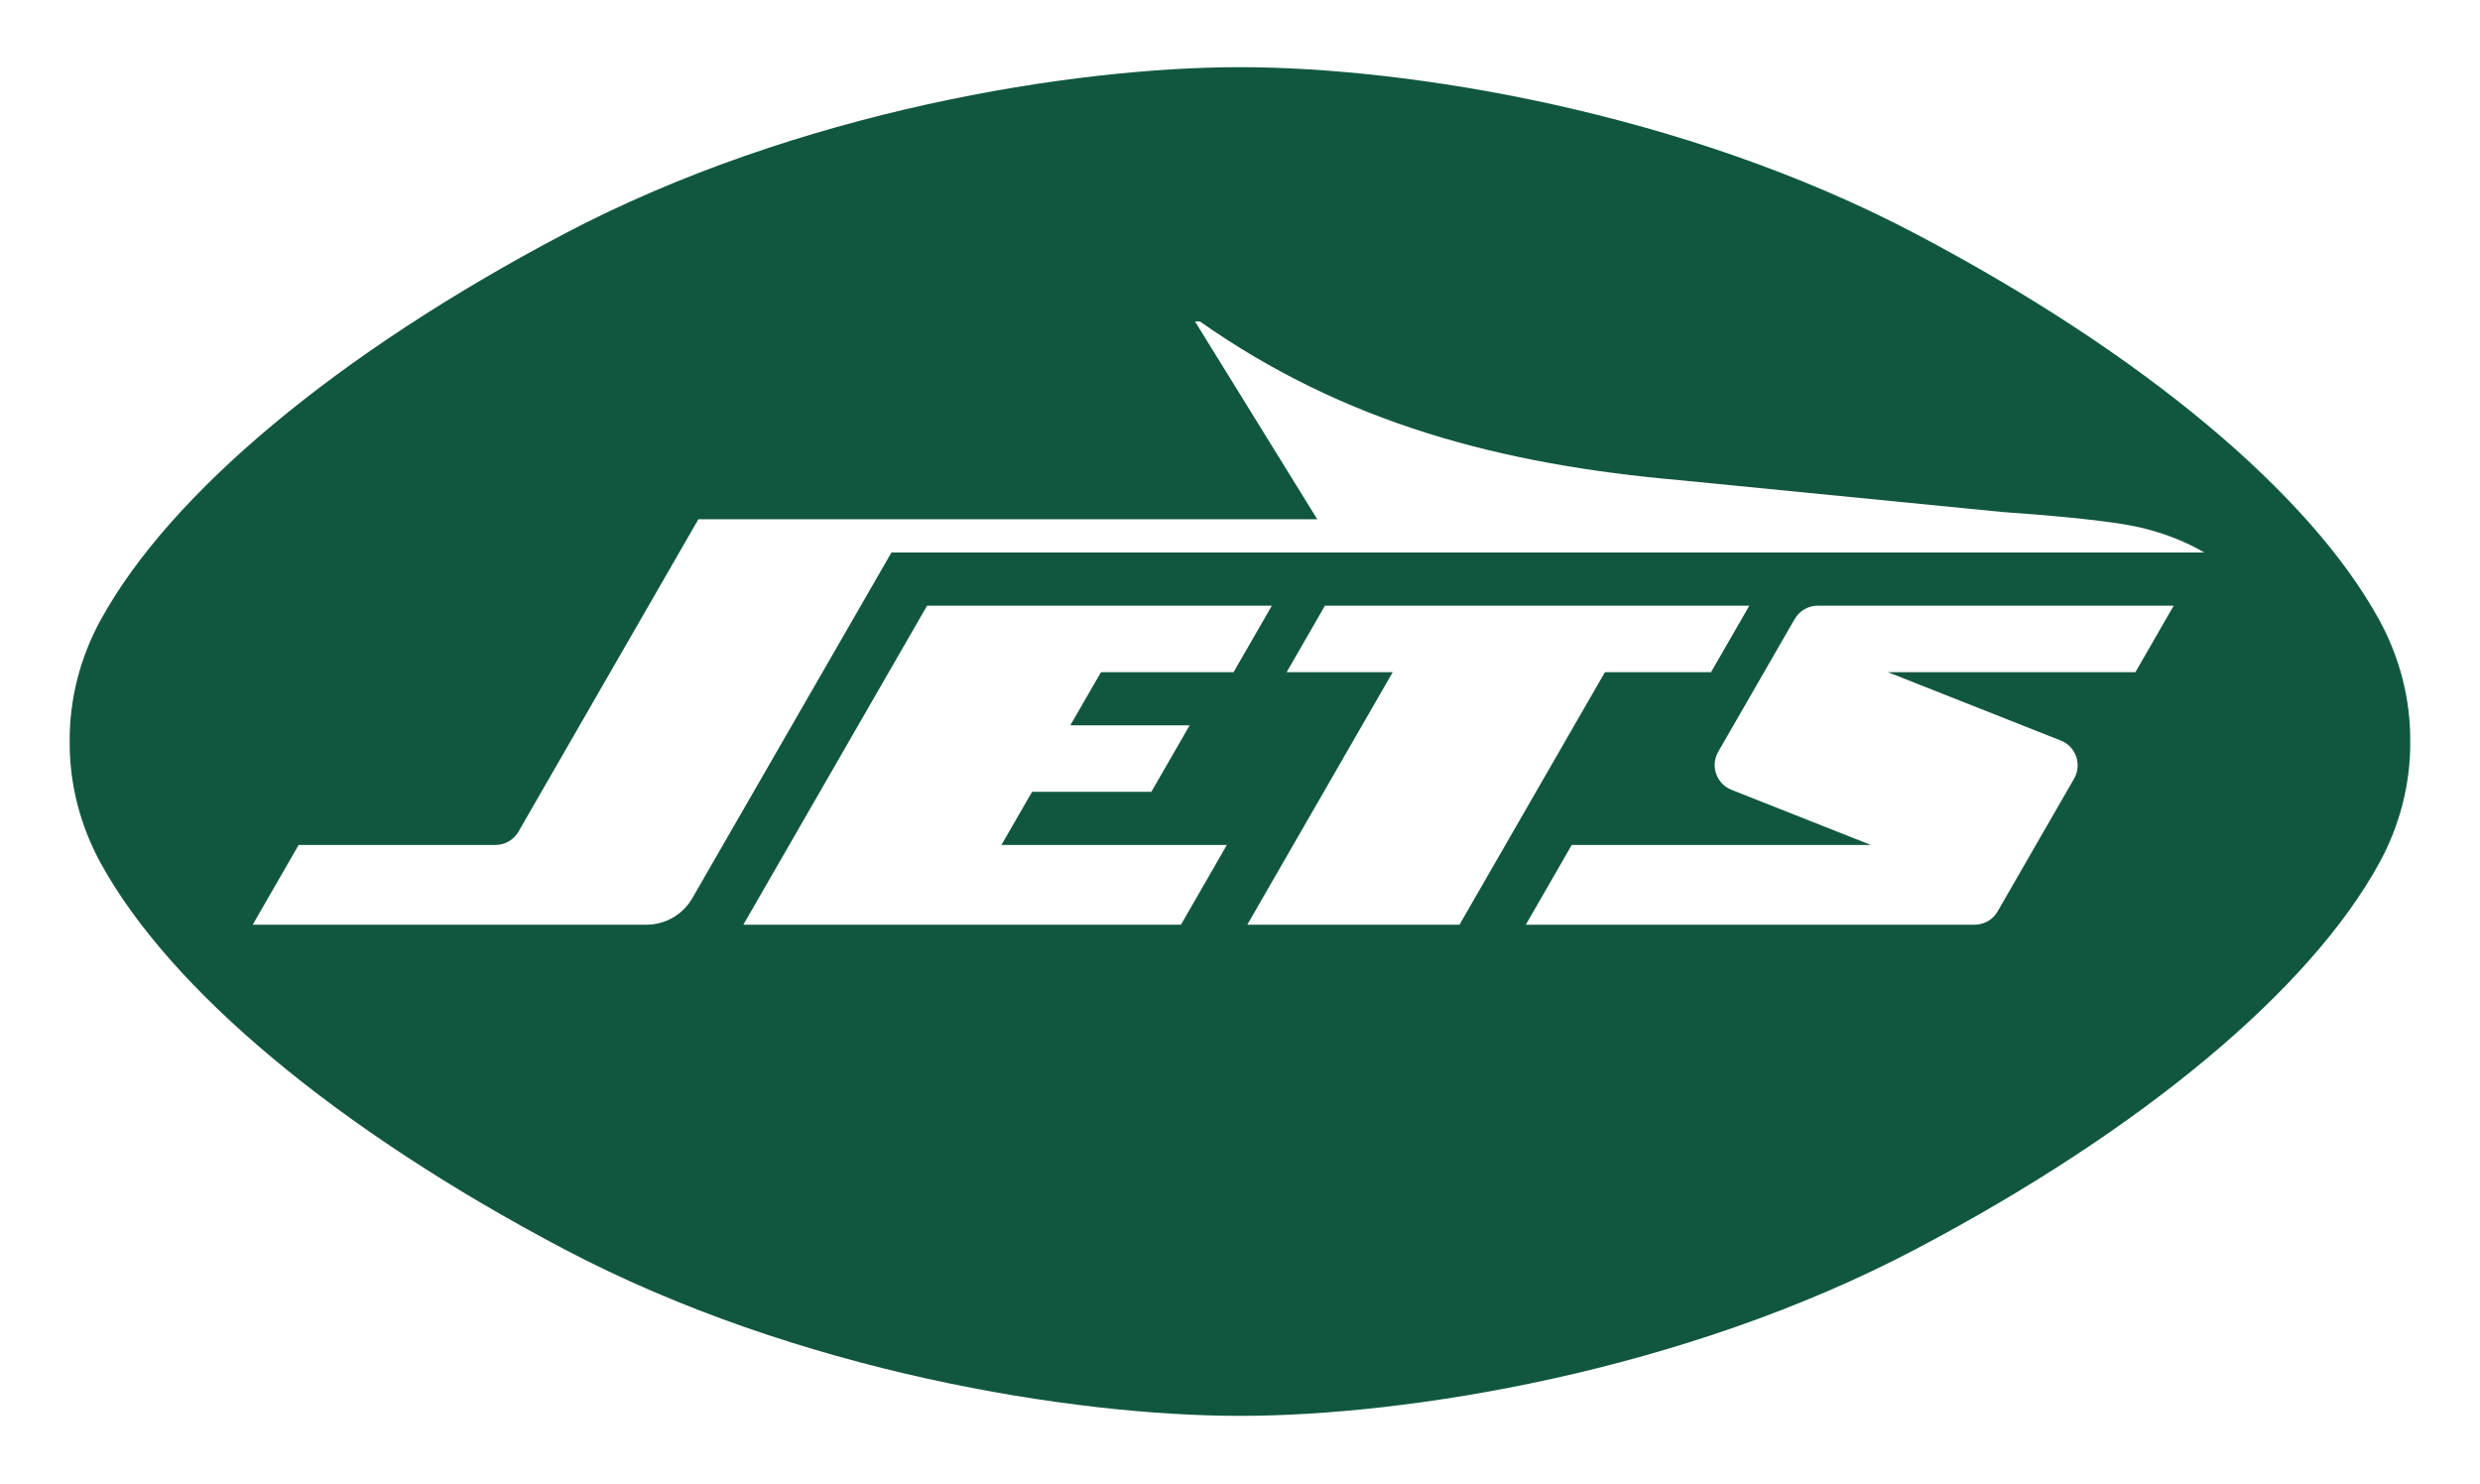
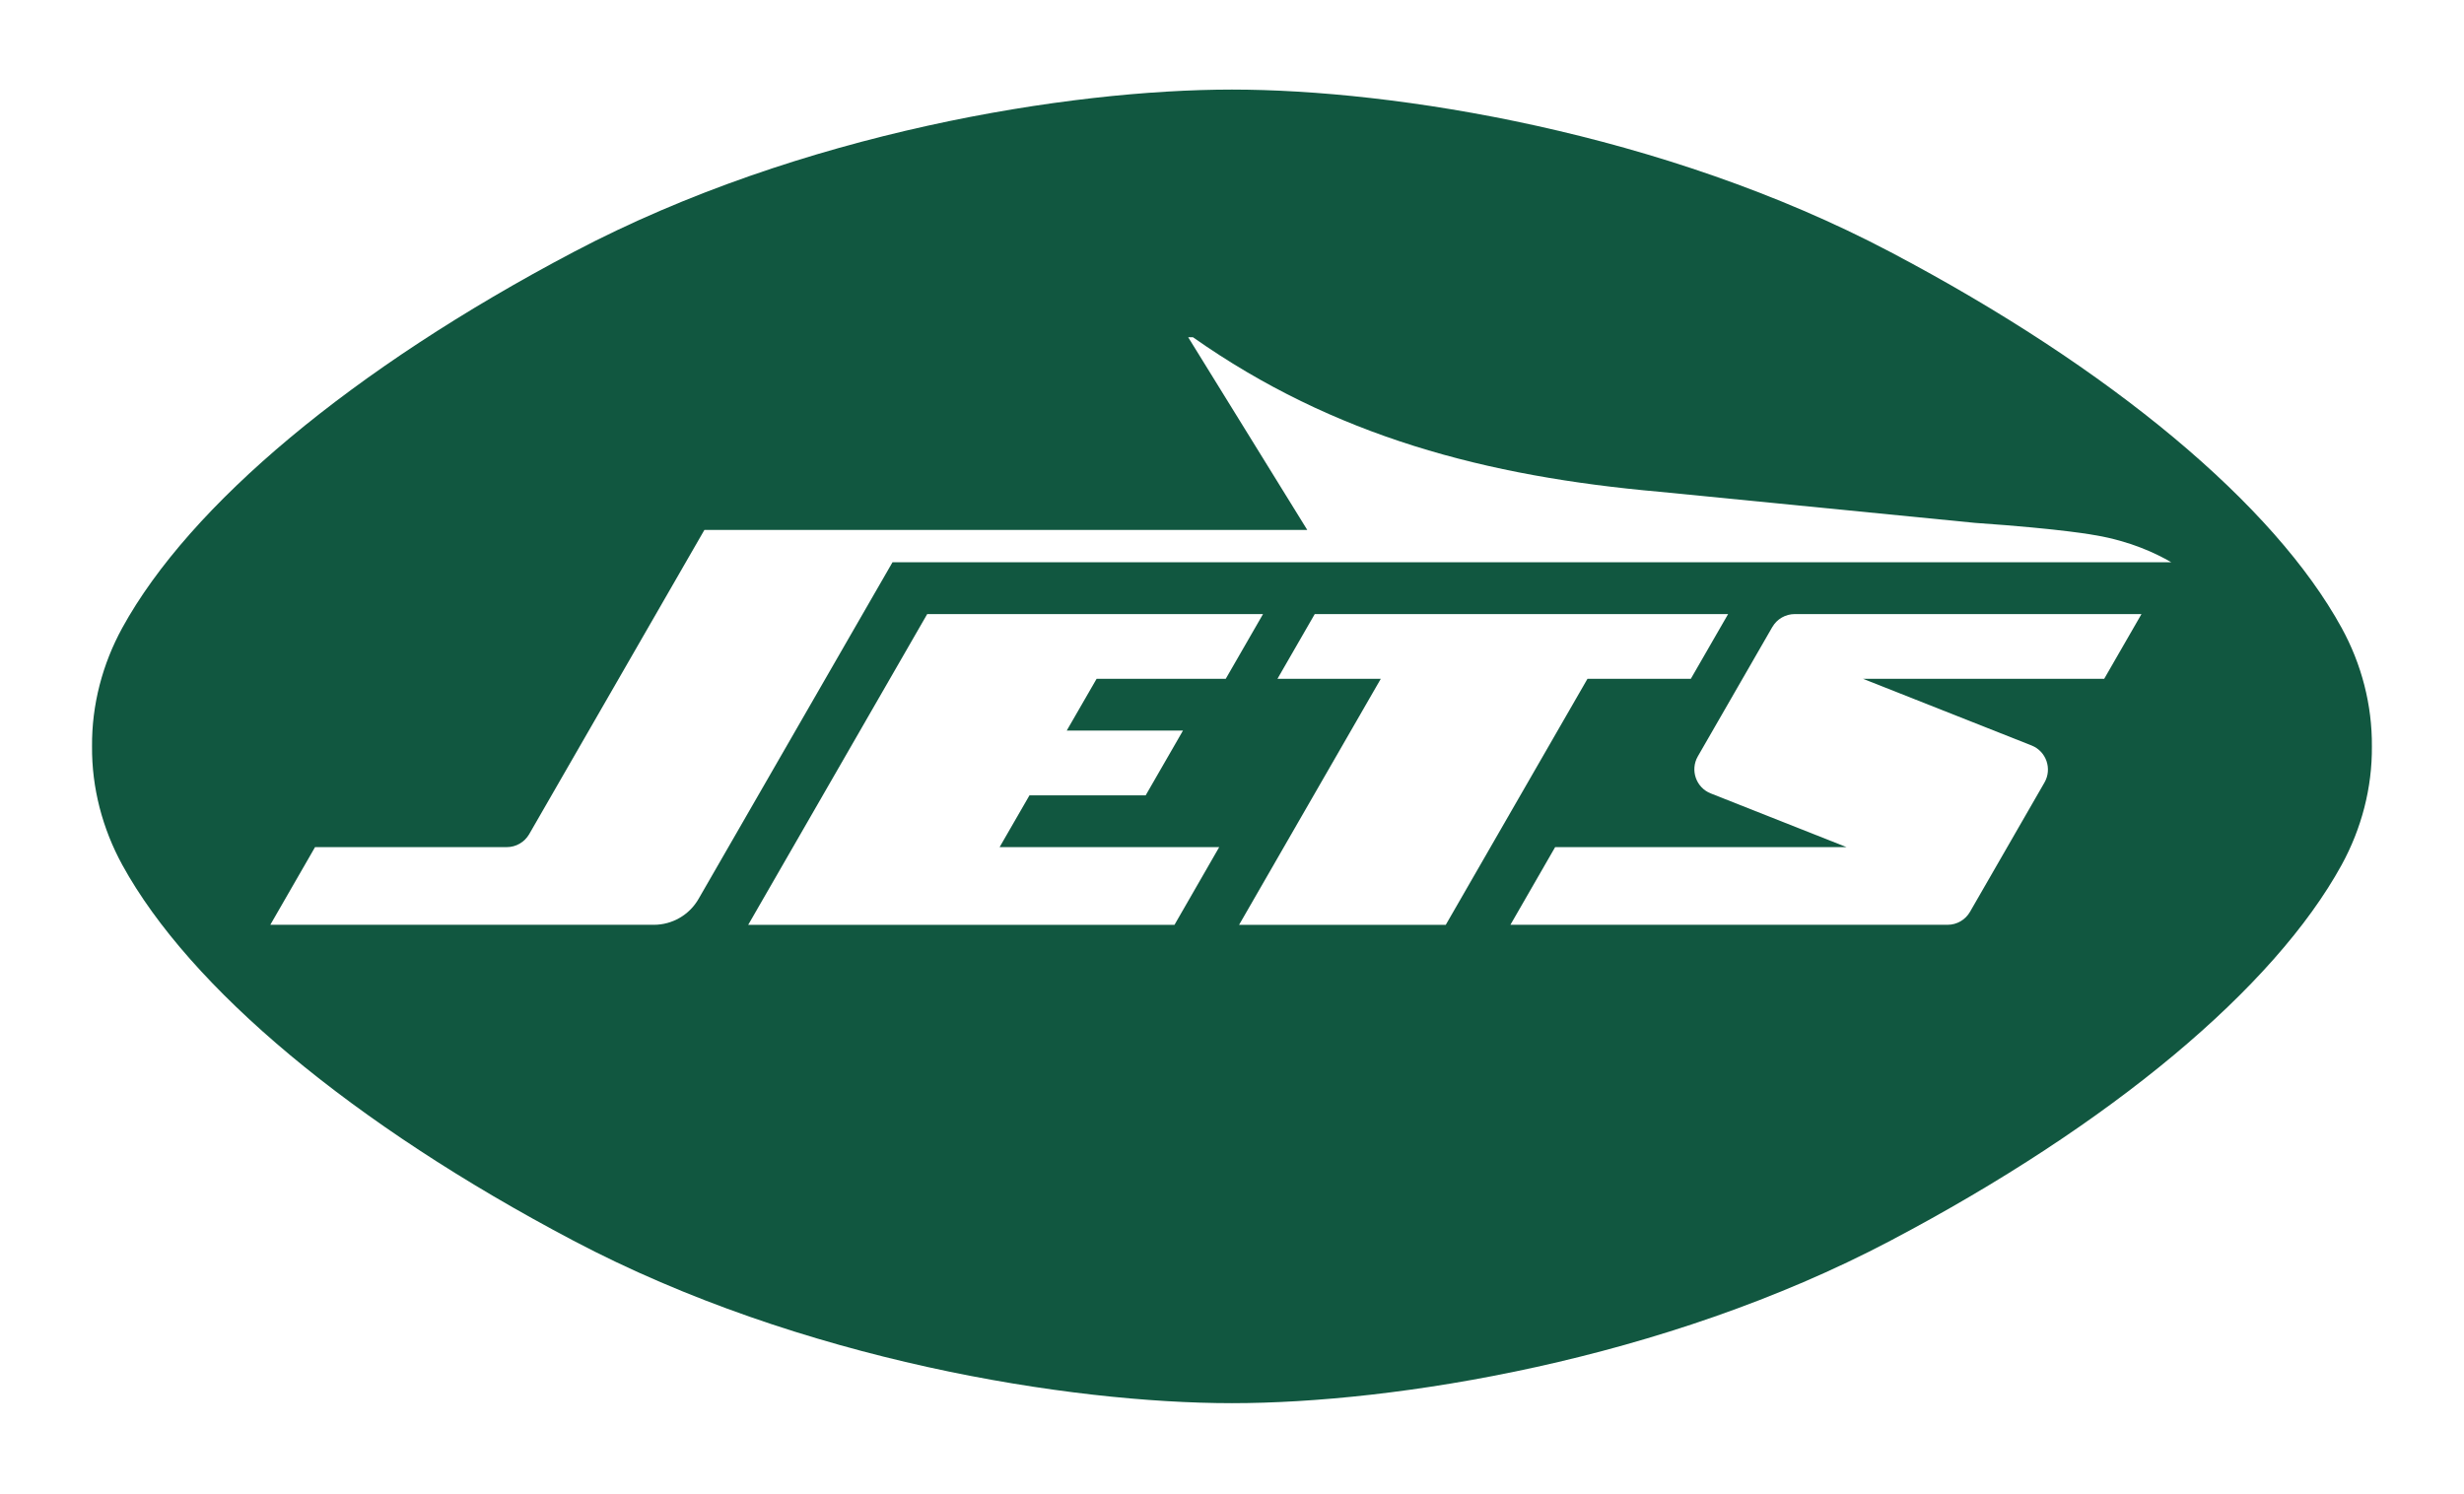
- <svg xmlns="http://www.w3.org/2000/svg" width="408" height="244" viewBox="0 0 408 244" version="1.1">
+ <svg xmlns="http://www.w3.org/2000/svg" viewBox="-4.08 -4.08 416.16 252.28" width="416.16" height="252.28" version="1.1">
  <defs />
  <g transform="scale(1,0.2054359)">
    <path d="m 203.996,1187.7 c -28.642,0 -76.401,-36.71 -116.736,-140.24 C 47.782,946.16 19.082,828.65 6.443,716.52 2.168,678.57 -0.06,636.16 -0.004,593.83 -0.062,551.5 2.166,509.09 6.443,471.18 19.082,359.05 47.782,241.5 87.26,140.24 127.603,36.71 175.354,0 203.996,0 c 28.642,0 76.395,36.71 116.736,140.24 39.478,101.3 68.176,218.81 80.815,330.94 4.277,37.91 6.504,80.32 6.447,122.65 0.057,42.33 -2.17,84.74 -6.447,122.65 -12.64,112.13 -41.337,229.68 -80.815,330.94 -40.335,103.49 -88.096,140.25 -116.736,140.25" fill="rgb(255, 255, 255)" stroke-width="0" />
    <path d="m 396.522,593.83 c 0.057,-34.05 -1.746,-67.65 -5.117,-97.52 C 380.03,395.37 352.589,283.27 315.223,187.42 276.757,88.71 231.396,53.79 203.994,53.79 176.592,53.79 131.232,88.71 92.764,187.42 55.401,283.27 27.966,395.36 16.582,496.31 c -3.363,29.82 -5.174,63.43 -5.117,97.52 -0.057,34.05 1.754,67.65 5.117,97.52 11.375,100.94 38.816,213.04 76.182,308.89 38.466,98.71 83.827,133.63 111.23,133.63 27.402,0 72.762,-34.92 111.23,-133.63 37.363,-95.85 64.798,-207.94 76.182,-308.89 3.361,-29.82 5.174,-63.43 5.117,-97.52 z" fill="rgb(17, 87, 64)" stroke-width="0" />
    <path d="m 295.258,495.68 -12.582,106.36 c -1.33,11.27 -0.303,25.68 2.178,30.46 l 22.929,44.16 H 258.579 l -7.555,63.87 h 73.84 c 1.557,0 3.002,-4.06 3.777,-10.63 l 12.584,-106.36 c 1.33,-11.27 0.301,-25.68 -2.18,-30.46 l -28.462,-54.79 h 40.726 l 6.299,-53.24 h -58.565 c -1.557,0 -3.002,4.06 -3.779,10.63 h -0.008 z" fill="rgb(255, 255, 255)" stroke-width="0" />
    <path d="m 281.493,538.29 6.299,-53.24 h -69.817 l -6.299,53.24 h 17.453 l -23.933,202.28 h 34.908 l 23.933,-202.28 h 17.453 z" fill="rgb(255, 255, 255)" stroke-width="0" />
    <path d="m 202.942,538.29 6.299,-53.24 h -56.72 l -30.232,255.52 h 71.995 l 7.555,-63.91 h -37.087 l 5.043,-42.57 h 19.625 l 6.299,-53.24 h -19.632 l 5.043,-42.57 h 21.812 z" fill="rgb(255, 255, 255)" stroke-width="0" />
    <path d="m 349.88,420.3 c 0,0 -5.174,-5.1 -20.375,-10.23 L 276.221,384.5 C 246.933,371.88 221.23,339.03 197.395,257.4 h -0.799 l 20.115,158.45 H 114.892 L 85.295,666.03 c -0.783,6.57 -2.219,10.64 -3.779,10.64 H 49.13 l -7.555,63.87 h 64.774 c 3.117,0 5.998,-8.12 7.555,-21.3 l 32.755,-276.79 h 215.986 c -2.684,-7.64 -6.992,-17.32 -12.763,-22.18 v 0.04 z" fill="rgb(255, 255, 255)" stroke-width="0" />
  </g>
</svg>
